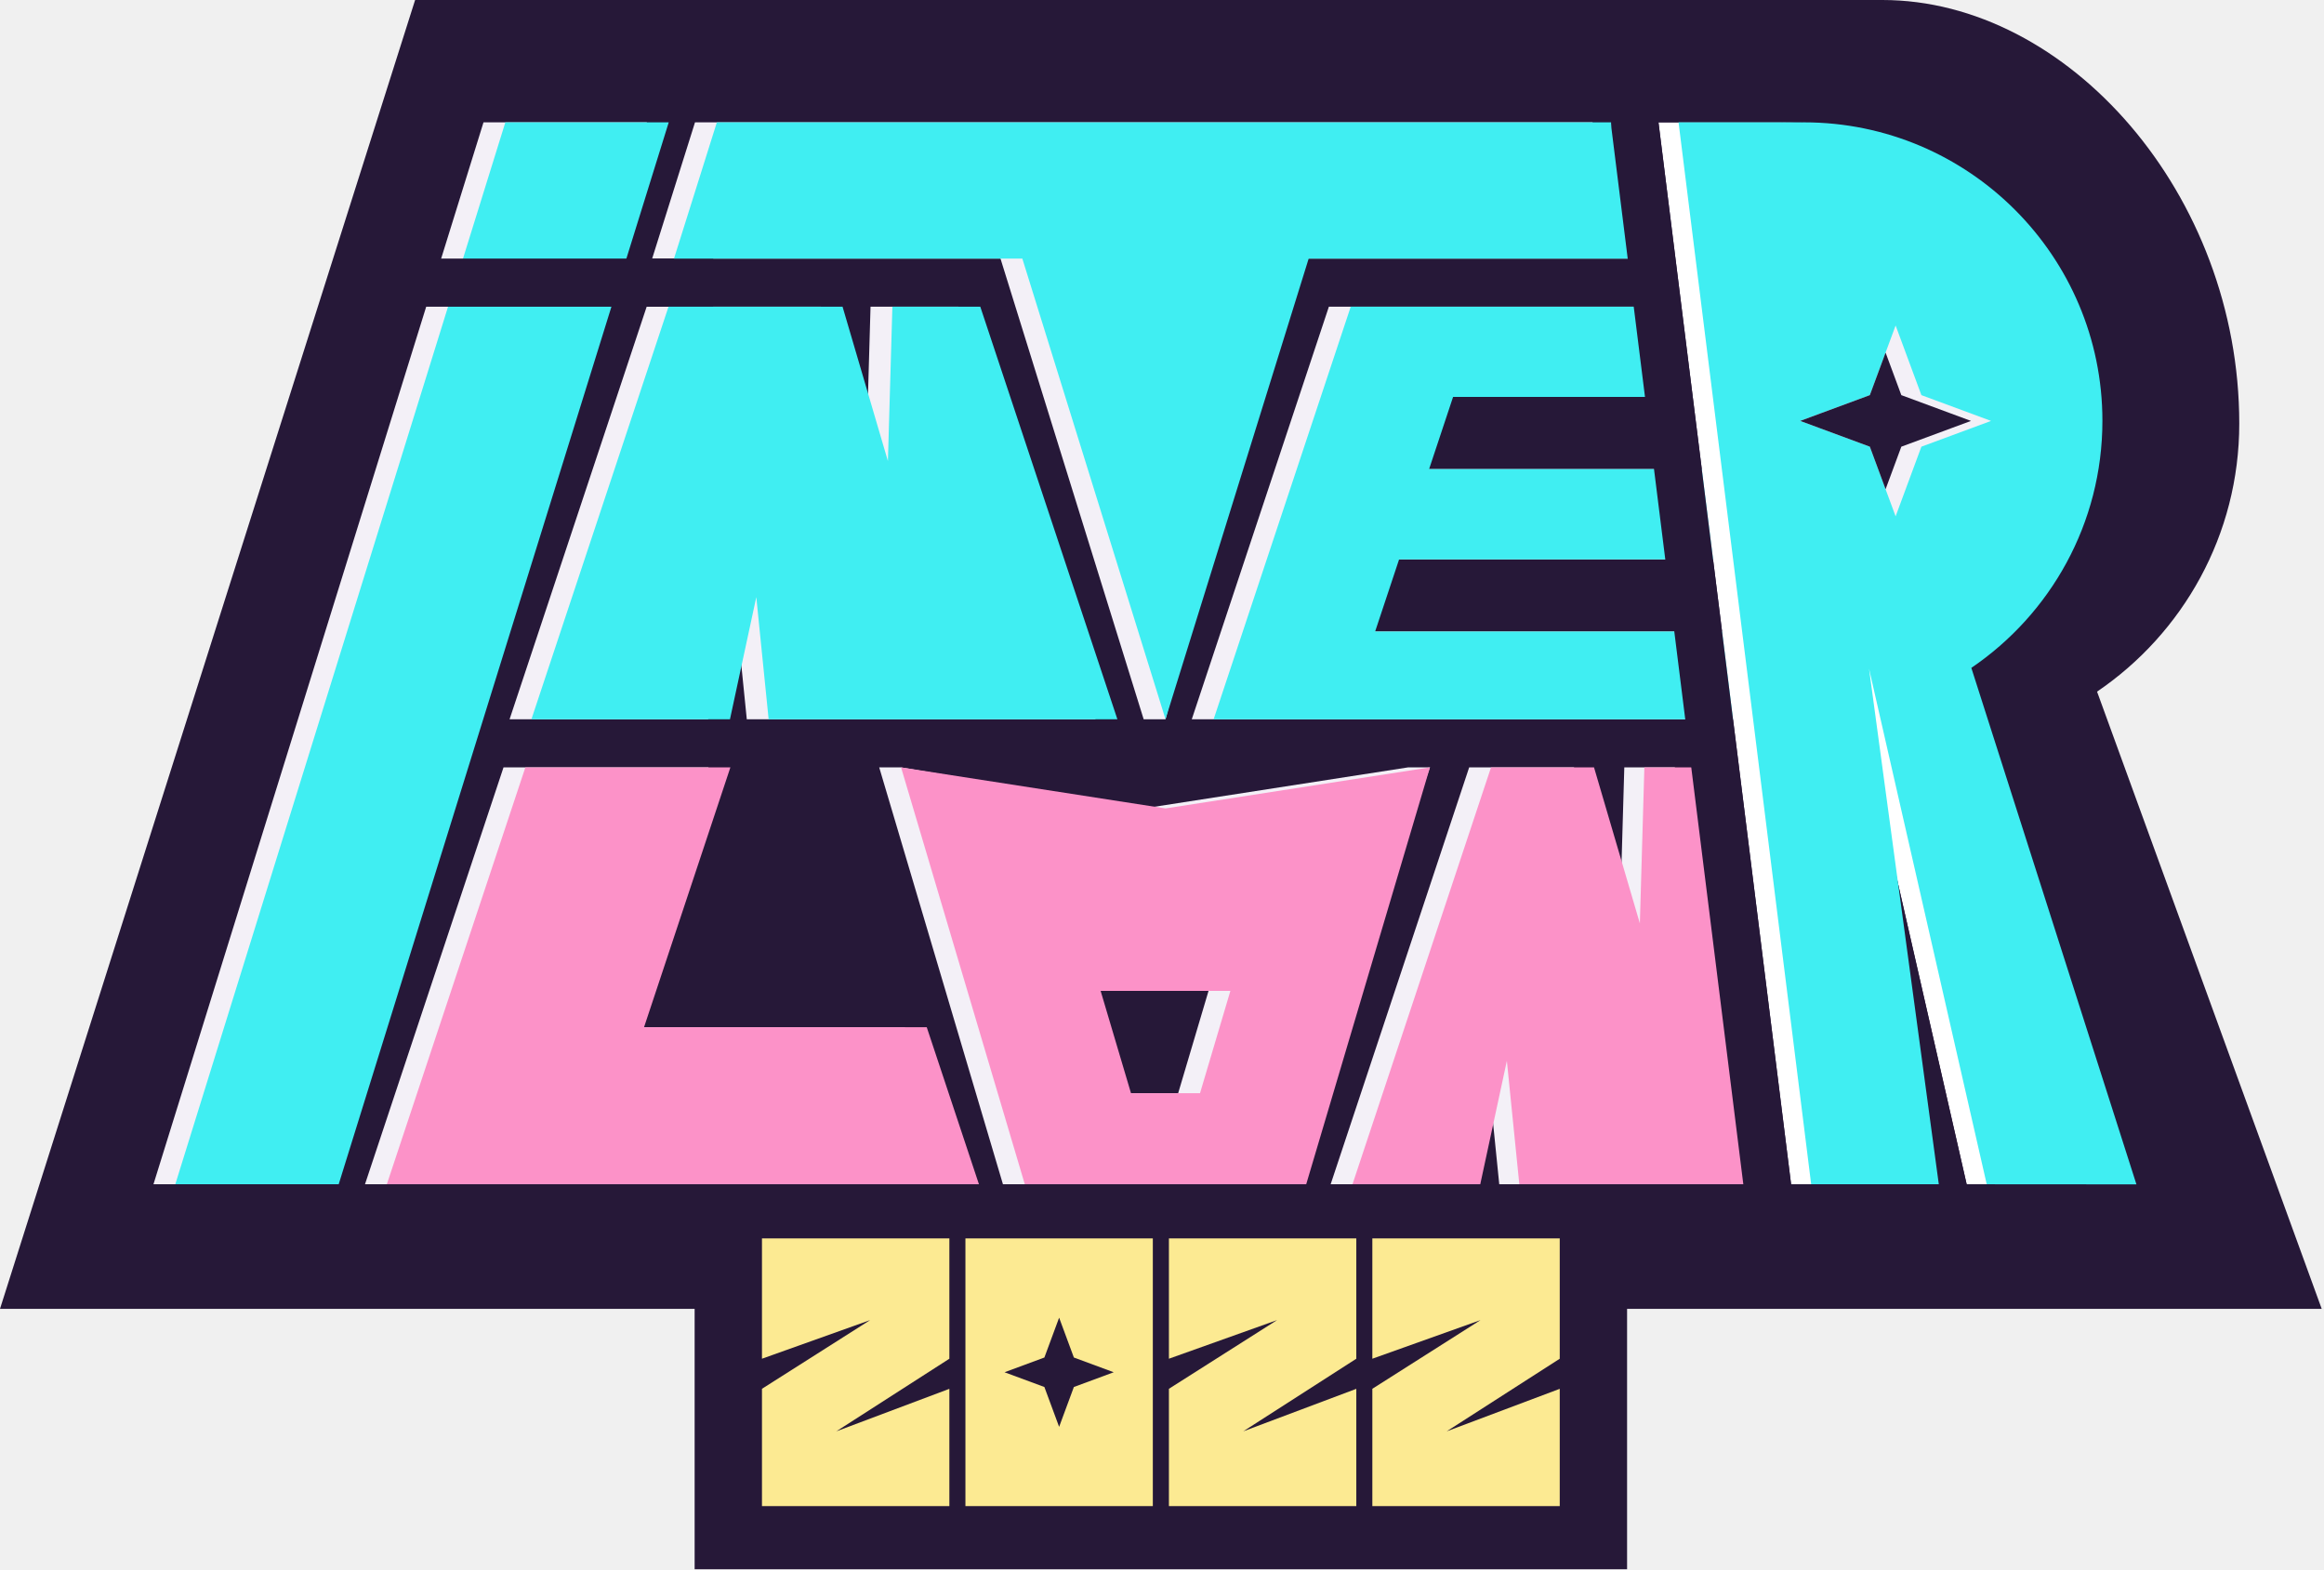
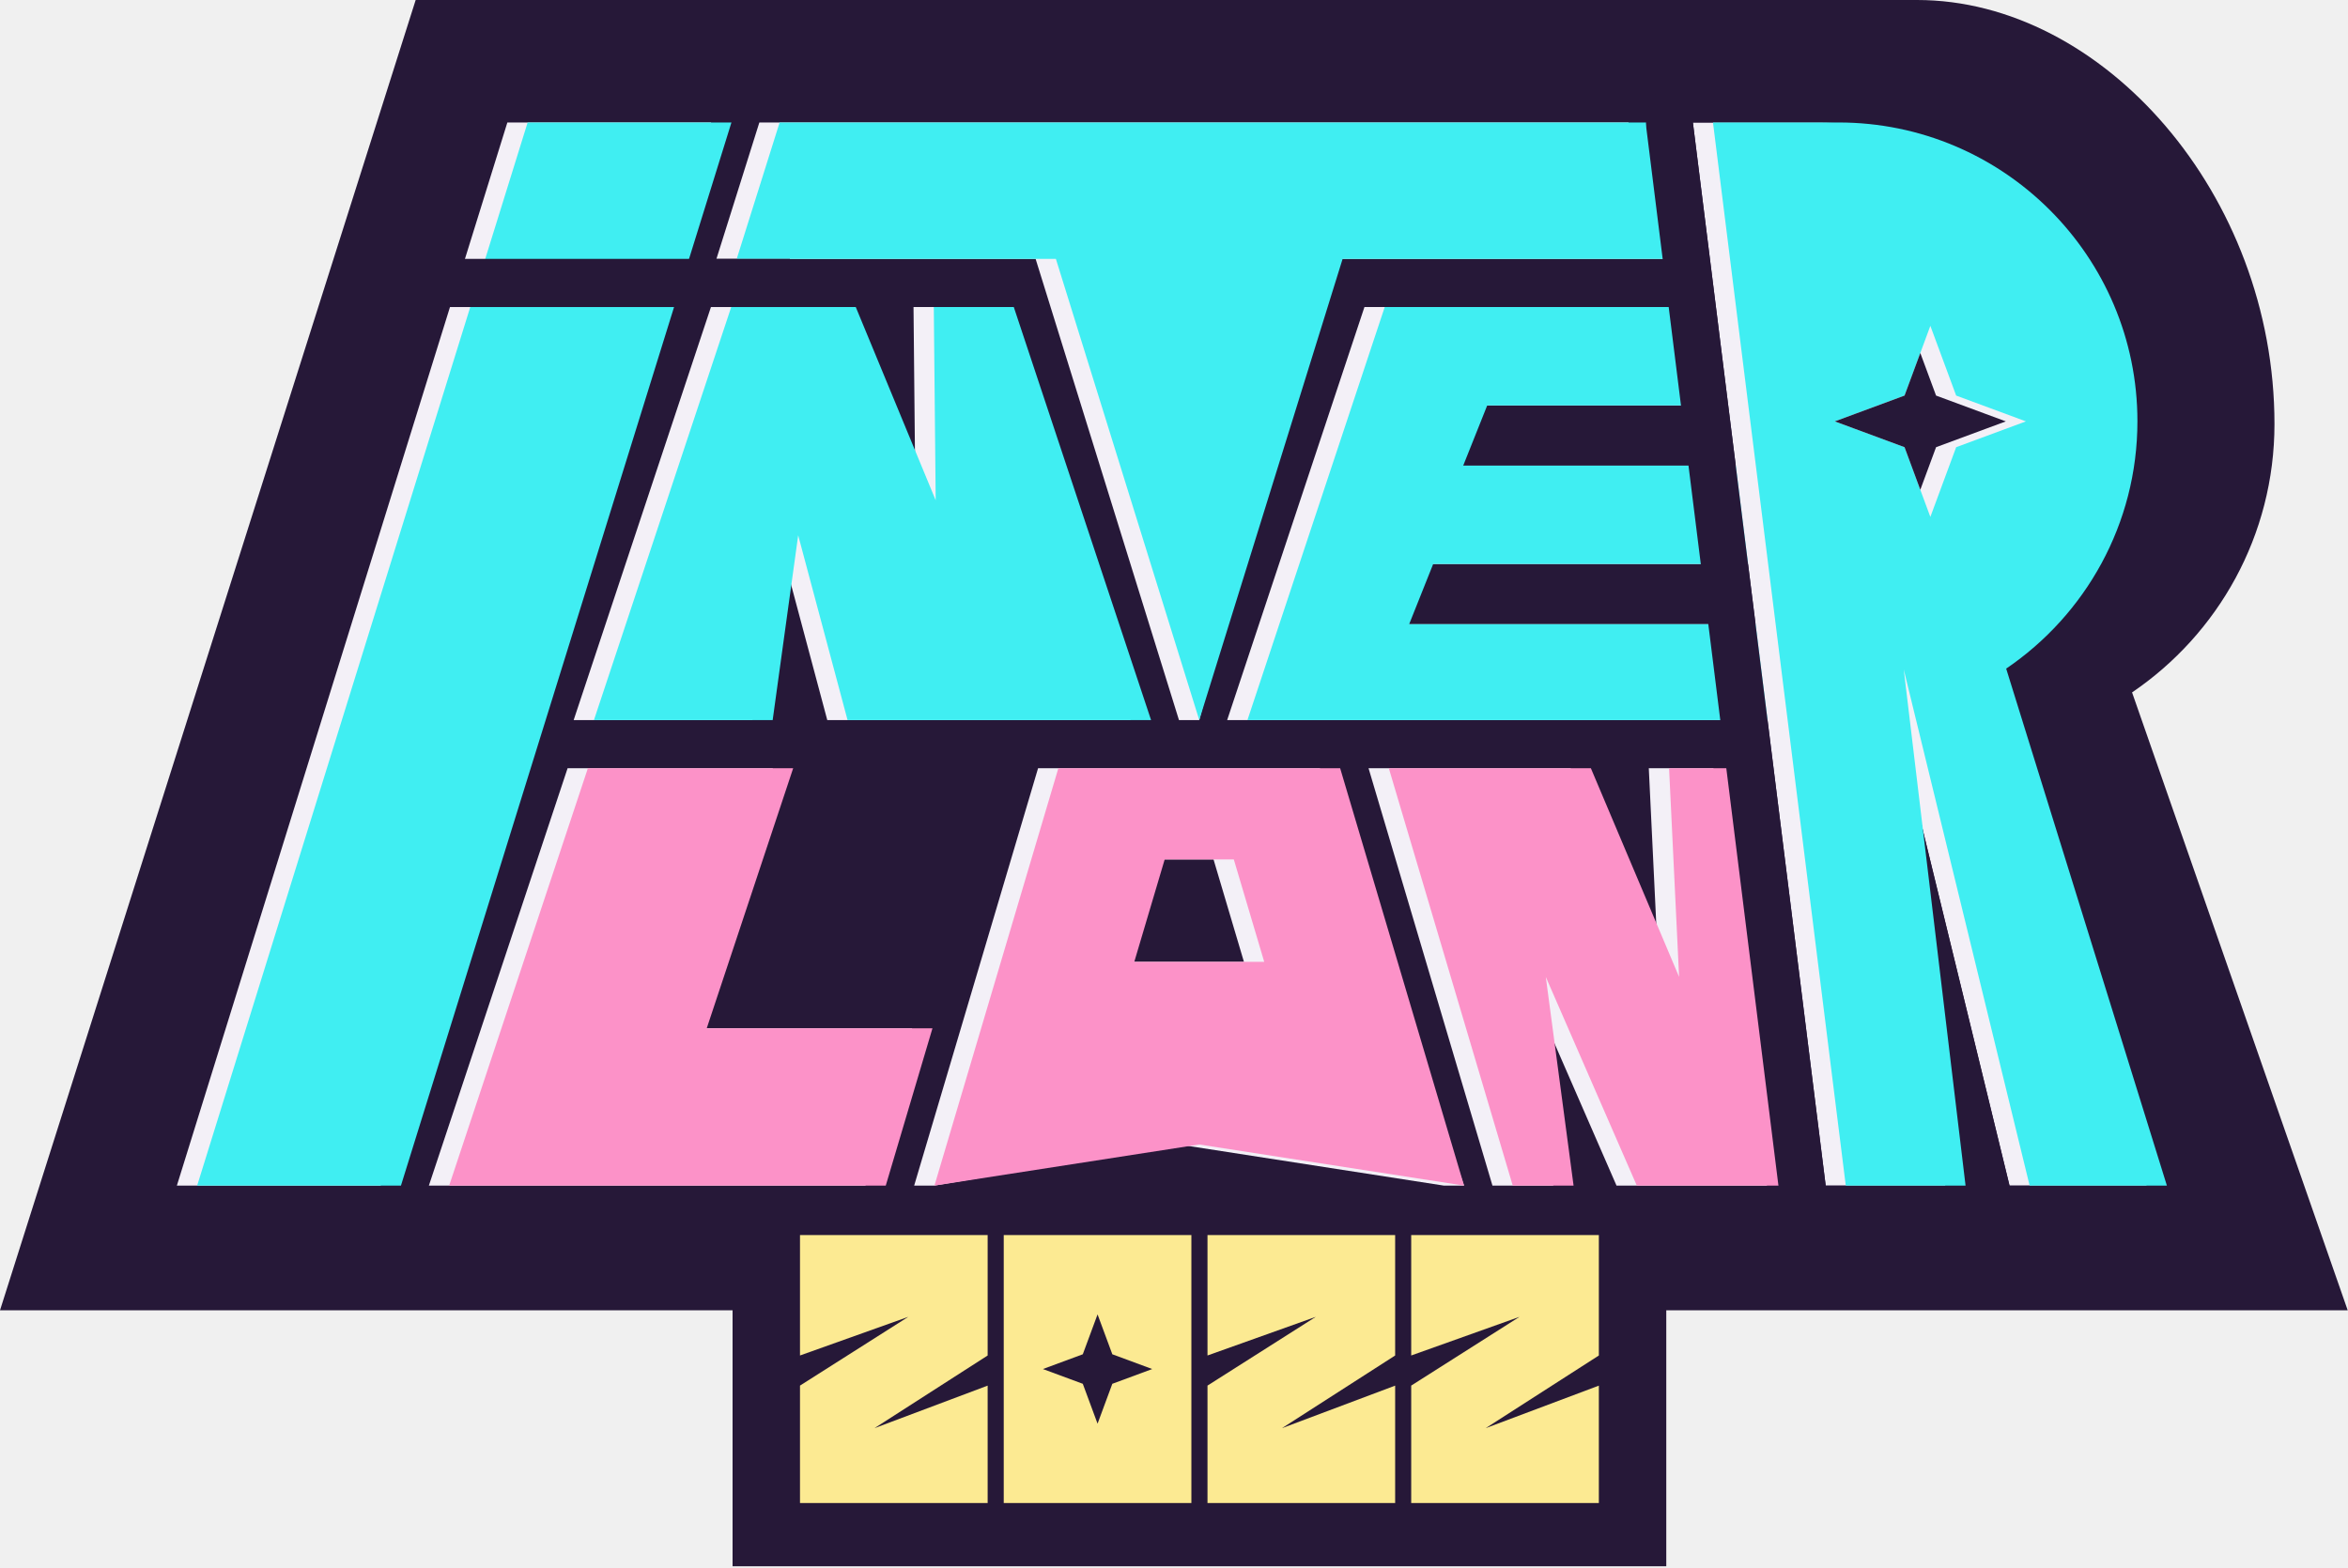
- <svg xmlns="http://www.w3.org/2000/svg" width="100%" height="100%" viewBox="0 0 579 391" version="1.1" xml:space="preserve" style="fill-rule:evenodd;clip-rule:evenodd;stroke-linejoin:round;stroke-miterlimit:2;">
-   <g>
-     <path d="M103.42,0l365.551,0c46.257,0 88.919,48.431 88.919,105.536c0,27.763 -14.053,52.269 -35.43,66.789l55.969,153.78l-578.429,0l103.42,-326.105Z" style="fill:#261838;" />
+ <svg xmlns="http://www.w3.org/2000/svg" width="100%" height="100%" viewBox="0 0 945 631" version="1.1" xml:space="preserve" style="fill-rule:evenodd;clip-rule:evenodd;stroke-linejoin:round;stroke-miterlimit:2;">
+   <g id="A-à-l-endroit">
+     <path d="M167.295,0l604.273,0c74.827,0 143.838,78.344 143.838,170.718c-0,44.91 -22.733,84.553 -57.313,108.04l86.789,248.76l-944.882,-0l167.295,-527.518Z" style="fill:#261838;" />
    <g>
-       <rect x="173.061" y="301.061" width="232.308" height="89.926" style="fill:#261838;" />
+       <rect x="294.839" y="485.092" width="375.788" height="145.466" style="fill:#261838;" />
      <g>
-         <path d="M236.525,308.555l-46.688,0l0,29.976l26.946,-9.621l-26.946,17.114l0,29.228l46.688,-0l-0,-29.22l-28.158,10.587l28.158,-18.085l-0,-29.979Z" style="fill:#fcea92;" />
+         <path d="M397.5,497.214l-75.523,-0l0,48.489l43.589,-15.562l-43.589,27.684l0,47.279l75.523,0l0,-47.267l-45.548,17.126l45.548,-29.254l0,-48.495Z" style="fill:#fcea92;" />
      </g>
      <g>
-         <path d="M337.91,308.555l-46.687,0l-0,29.976l26.946,-9.621l-26.946,17.114l-0,29.228l46.687,-0l0,-29.22l-28.157,10.587l28.157,-18.085l0,-29.979Z" style="fill:#fcea92;" />
+         <path d="M561.505,497.214l-75.524,-0l0,48.489l43.59,-15.562l-43.59,27.684l0,47.279l75.524,0l-0,-47.267l-45.548,17.126l45.548,-29.254l-0,-48.495Z" style="fill:#fcea92;" />
      </g>
      <g>
-         <path d="M388.592,308.555l-46.687,0l-0,29.976l26.946,-9.621l-26.946,17.114l-0,29.228l46.687,-0l0,-29.22l-28.157,10.587l28.157,-18.085l0,-29.979Z" style="fill:#fcea92;" />
+         <path d="M643.49,497.214l-75.523,-0l-0,48.489l43.589,-15.562l-43.589,27.684l-0,47.279l75.523,0l-0,-47.267l-45.548,17.126l45.548,-29.254l-0,-48.495Z" style="fill:#fcea92;" />
      </g>
-       <rect x="240.526" y="308.555" width="46.688" height="66.696" style="fill:#fcea92;" />
-       <path d="M263.87,328.303l3.673,9.927l9.927,3.673l-9.927,3.674l-3.673,9.927l-3.673,-9.927l-9.927,-3.674l9.927,-3.673l3.673,-9.927Z" style="fill:#261838;" />
+       <path d="M479.497,497.214l-75.523,-0l-0,107.89l75.523,0l-0,-107.89Zm-37.762,31.945l5.942,16.058l16.058,5.942l-16.058,5.942l-5.942,16.058l-5.942,-16.058l-16.058,-5.942l16.058,-5.942l5.942,-16.058Z" style="fill:#fcea92;" />
    </g>
-     <path d="M331.516,295.065l34.513,-103.869l26.104,0l11.42,38.867l1.125,-38.867l12.6,0l0.203,103.869l-43.958,0l-3.104,-30.76l-6.627,30.76l-32.276,0Zm-293.283,0l82.225,-264.584l40.706,0l-82.225,264.584l-40.706,0Zm116.782,-39.139l70.429,-0l13.005,39.139l-147.517,0l34.513,-103.869l51.078,0l-21.508,64.73Zm64.03,-64.73l30.829,103.869l70.112,0l36.272,-103.869l-5.443,0l-65.885,10.228l-60.441,-10.228l-5.444,0Zm49.723,55.695l7.563,25.479l17.198,-0l7.563,-25.479l-32.324,-0Zm59.395,-89.541l107.479,-0l7.262,21.856l-145.984,0l34.155,-102.789l77.674,-0l7.471,22.481l-68.635,0l-5.976,17.985l80.587,0l7.47,22.482l-95.527,-0l-5.976,17.985Zm-201.207,21.856l34.155,-102.789l43.36,-0l11.301,38.462l1.113,-38.462l21.9,-0l34.155,102.789l-86.886,0l-3.072,-30.441l-6.558,30.441l-49.468,0Zm46.198,-148.725l223.604,0l10.471,33.946l-86.629,-0l-30.226,114.779l-5.444,0l-35.67,-114.779l-86.784,-0l10.678,-33.946Z" style="fill:#f3f0f7;" />
-     <path d="M43.676,295.065l82.225,-264.584l40.706,0l-82.225,264.584l-40.706,0Z" style="fill:#40eef2;" />
-     <rect x="91.921" y="64.427" width="85.776" height="11.99" style="fill:#261838;" />
-     <path d="M132.4,179.206l34.154,-102.789l43.36,-0l11.302,38.462l1.113,-38.462l21.9,-0l34.155,102.789l-86.886,0l-3.073,-30.441l-6.558,30.441l-49.467,0Z" style="fill:#40eef2;" />
-     <path d="M178.598,30.481l223.603,0l10.471,33.946l-86.628,-0l-35.67,114.779l-35.671,-114.779l-86.783,-0l10.678,-33.946Z" style="fill:#40eef2;" />
-     <path d="M342.598,157.35l98.487,-0l7.263,21.856l-145.984,0l34.154,-102.789l77.675,-0l7.47,22.481l-59.643,0l-5.976,17.985l71.595,0l7.47,22.482l-86.535,-0l-5.976,17.985Z" style="fill:#40eef2;" />
-     <path d="M160.458,255.926l70.429,-0l13.006,39.139l-147.517,0l34.513,-103.869l51.077,0l-21.508,64.73Z" style="fill:#fc92c8;" />
-     <path d="M224.489,191.196l30.829,103.869l70.111,0l30.829,-103.869l-65.884,10.228l-65.885,-10.228Zm49.723,55.695l7.562,25.479l17.199,-0l7.562,-25.479l-32.323,-0Z" style="fill:#fc92c8;" />
-     <path d="M336.959,295.065l34.513,-103.869l25.661,0l11.42,38.867l1.125,-38.867l13.659,0l13.334,103.869l-58.148,0l-3.104,-30.76l-6.627,30.76l-31.833,0Z" style="fill:#fc92c8;" />
-     <path d="M443.9,30.49c0.172,-0.006 0.35,-0.009 0.531,-0.009c41.042,0 74.362,33.321 74.362,74.363c0,25.589 -12.952,48.176 -32.655,61.559l39.985,128.662l-36.15,0l-29.324,-128.477l17.384,128.477l-31.8,0l-33.041,-264.584l30.706,0l0.002,0.009Z" style="fill:#fff;" />
-     <path d="M484.004,305.255c1.763,1.036 3.81,1.621 5.969,1.621l36.15,0c3.754,0 7.284,-1.784 9.51,-4.807c2.226,-3.023 2.883,-6.924 1.768,-10.509l-37.529,-120.762c18.79,-15.812 30.732,-39.5 30.732,-65.954c0,-47.561 -38.613,-86.174 -86.173,-86.174c-0.311,0 -0.619,0.005 -0.915,0.015c-6.038,0.197 -10.883,4.897 -11.384,10.791c0.507,-6.052 5.581,-10.806 11.766,-10.806l-30.706,0c-3.388,0 -6.612,1.455 -8.854,3.994c-2.242,2.54 -3.286,5.92 -2.866,9.281l33.041,264.584c0.738,5.911 5.763,10.347 11.72,10.347l31.8,0c2.122,0 4.18,-0.57 5.971,-1.621Zm-51.917,-274.774l0.009,-0.358l-0.004,0.358l11.806,0l0.002,0.009c0.172,-0.006 0.35,-0.009 0.531,-0.009c41.042,0 74.362,33.321 74.362,74.363c0,25.589 -12.952,48.176 -32.655,61.559l39.985,128.662l-36.15,0l-29.324,-128.477l17.384,128.477l-31.8,0l-33.041,-264.584l18.895,0Zm0.015,-0.607l-0.005,0.187l0.033,-0.553l-0.028,0.366Z" style="fill:#261838;" />
-     <path d="M448.9,30.49c0.172,-0.006 0.35,-0.009 0.531,-0.009c41.042,0 74.362,33.321 74.362,74.363c0,25.589 -12.952,48.176 -32.655,61.559l41.131,128.687l-37.296,-0.025l-29.324,-128.477l17.384,128.477l-31.8,0l-33.041,-264.584l30.706,0l0.002,0.009Z" style="fill:#40eef2;" />
-     <path d="M472.273,81.094l6.422,17.355l17.355,6.422l-17.355,6.422l-6.422,17.356l-6.422,-17.356l-17.356,-6.422l17.356,-6.422l6.422,-17.355Z" style="fill:#f3f0f7;" />
+     <path d="M71.185,477.307l133.01,-427.999l82.024,-0l-133.01,427.999l-82.024,-0Zm529.484,-0l-49.87,-168.022l81.318,-0l35.507,84.011l-4.033,-84.011l25.994,-0l21.57,168.022l-60.556,-0l-36.624,-84.011l11.176,84.011l-24.482,-0Zm-324.398,-63.314l90.852,-0l-18.792,63.314l-175.722,-0l55.83,-168.022l82.625,-0l-34.793,104.708Zm304.806,63.314l8.164,-0l-58.034,-168.022l-113.414,-0l-49.87,168.022l8.163,-0l98.414,-16.545l106.577,16.545Zm-80.433,-90.093l-12.234,-41.216l-27.82,-0l-12.234,41.216l52.288,0Zm-269.761,-97.325l55.25,-166.275l50.125,-0l32.168,77.796l-0.762,-77.796l32.191,-0l55.25,166.275l-122.153,0l-19.871,-74.391l-10.266,74.391l-71.932,0Zm328.097,-38.593l159.316,0l11.748,38.593l-236.148,0l55.249,-166.275l125.649,-0l12.084,39.604l-96.48,-0l-9.667,24.237l115.814,0l12.084,39.604l-139.982,0l-9.667,24.237Zm-253.366,-201.988l349.782,-0l16.938,54.91l-140.133,0l-49.538,185.671l-8.163,0l-57.701,-185.671l-128.458,0l17.273,-54.91Z" style="fill:#f3f0f7;" />
+     <path d="M79.349,477.307l133.009,-427.999l82.024,-0l-133.01,427.999l-82.023,-0Z" style="fill:#40eef2;" />
+     <path d="M239.046,289.889l55.25,-166.275l50.126,-0l32.167,77.796l-0.762,-77.796l32.191,-0l55.25,166.275l-122.153,0l-19.871,-74.391l-10.266,74.391l-71.932,0Z" style="fill:#40eef2;" />
+     <path d="M313.777,49.308l349.782,-0l16.938,54.91l-140.132,0l-57.702,185.671l-57.701,-185.671l-128.457,0l17.272,-54.91Z" style="fill:#40eef2;" />
+     <path d="M567.143,251.296l159.316,0l11.748,38.593l-236.148,0l55.25,-166.275l125.648,-0l12.084,39.604l-96.48,-0l-9.667,24.237l115.814,0l12.084,39.604l-139.982,0l-9.667,24.237Z" style="fill:#40eef2;" />
+     <path d="M284.435,413.993l90.851,-0l-18.792,63.314l-175.721,-0l55.83,-168.022l82.624,-0l-34.792,104.708Z" style="fill:#fc92c8;" />
+     <path d="M589.241,477.307l-49.87,-168.022l-113.415,-0l-49.87,168.022l106.577,-16.545l106.578,16.545Zm-80.434,-90.093l-12.233,-41.216l-27.821,-0l-12.233,41.216l52.287,0Z" style="fill:#fc92c8;" />
+     <path d="M608.833,477.307l-49.871,-168.022l81.318,-0l35.508,84.011l-4.034,-84.011l25.994,-0l21.57,168.022l-60.555,-0l-36.625,-84.011l11.177,84.011l-24.482,-0Z" style="fill:#fc92c8;" />
+     <path d="M731.013,49.321c0.277,-0.009 0.566,-0.013 0.858,-0.013c66.391,-0 120.291,53.9 120.291,120.291c0,41.393 -20.953,77.931 -52.824,99.579l64.68,208.129l-55.241,-0l-50.671,-207.83l24.885,207.83l-48.205,-0l-53.449,-427.999l49.671,-0l0.005,0.013Z" style="fill:#f3f0f7;" />
+     <path d="M795.881,491.084c3.406,3.189 7.97,5.095 12.896,5.095l55.241,0c5.998,0 11.64,-2.852 15.196,-7.682c3.557,-4.83 4.606,-11.063 2.826,-16.791l-60.755,-195.497c30.412,-25.535 49.749,-63.833 49.749,-106.61c0,-76.807 -62.356,-139.164 -139.163,-139.164c-0.501,0 -0.997,0.008 -1.473,0.024c-9.649,0.314 -17.391,7.825 -18.189,17.245c0.808,-9.672 8.916,-17.269 18.799,-17.269l-49.671,0c-5.412,0 -10.565,2.324 -14.147,6.382c-3.583,4.058 -5.25,9.458 -4.58,14.829l53.449,427.999c1.18,9.446 9.209,16.534 18.727,16.534l48.205,0c4.809,0 9.414,-1.835 12.89,-5.095Zm-83.745,-441.776l0.014,-0.576l-0.005,0.576l18.863,-0l0.005,0.013c0.277,-0.009 0.566,-0.013 0.858,-0.013c66.391,-0 120.291,53.9 120.291,120.291c0,41.393 -20.953,77.931 -52.824,99.579l64.68,208.129l-55.241,-0l-50.671,-207.83l24.885,207.83l-48.205,-0l-53.449,-427.999l30.799,-0Zm0.024,-0.972l-0.007,0.301l0.052,-0.888l-0.045,0.587Z" style="fill:#261838;" />
+     <path d="M739.101,49.321c0.277,-0.009 0.566,-0.013 0.858,-0.013c66.391,-0 120.291,53.9 120.291,120.291c0,41.393 -20.952,77.931 -52.824,99.579l64.68,208.129l-55.241,-0l-50.671,-207.83l24.885,207.83l-48.204,-0l-53.45,-427.999l49.671,-0l0.005,0.013Z" style="fill:#40eef2;" />
+     <path d="M776.909,131.18l10.388,28.074l28.075,10.389l-28.075,10.388l-10.388,28.075l-10.389,-28.075l-28.074,-10.388l28.074,-10.389l10.389,-28.074Z" style="fill:#f3f0f7;" />
    <clipPath id="_clip1">
-       <path d="M472.273,81.094l6.422,17.355l17.355,6.422l-17.355,6.422l-6.422,17.356l-6.422,-17.356l-17.356,-6.422l17.356,-6.422l6.422,-17.355Z" />
+       <path d="M776.909,131.18l10.388,28.074l28.075,10.389l-28.075,10.388l-10.388,28.075l-10.389,-28.075l-28.074,-10.388l28.074,-10.389l10.389,-28.074Z" />
    </clipPath>
    <g clip-path="url(#_clip1)">
-       <path d="M467.273,81.094l6.422,17.355l17.355,6.422l-17.355,6.422l-6.422,17.356l-6.422,-17.356l-17.356,-6.422l17.356,-6.422l6.422,-17.355Z" style="fill:#261838;" />
+       <path d="M768.82,131.18l10.389,28.074l28.075,10.389l-28.075,10.388l-10.389,28.075l-10.388,-28.075l-28.075,-10.388l28.075,-10.389l10.388,-28.074Z" style="fill:#261838;" />
    </g>
+     <rect x="179.144" y="104.218" width="138.754" height="19.396" style="fill:#261838;" />
  </g>
</svg>
